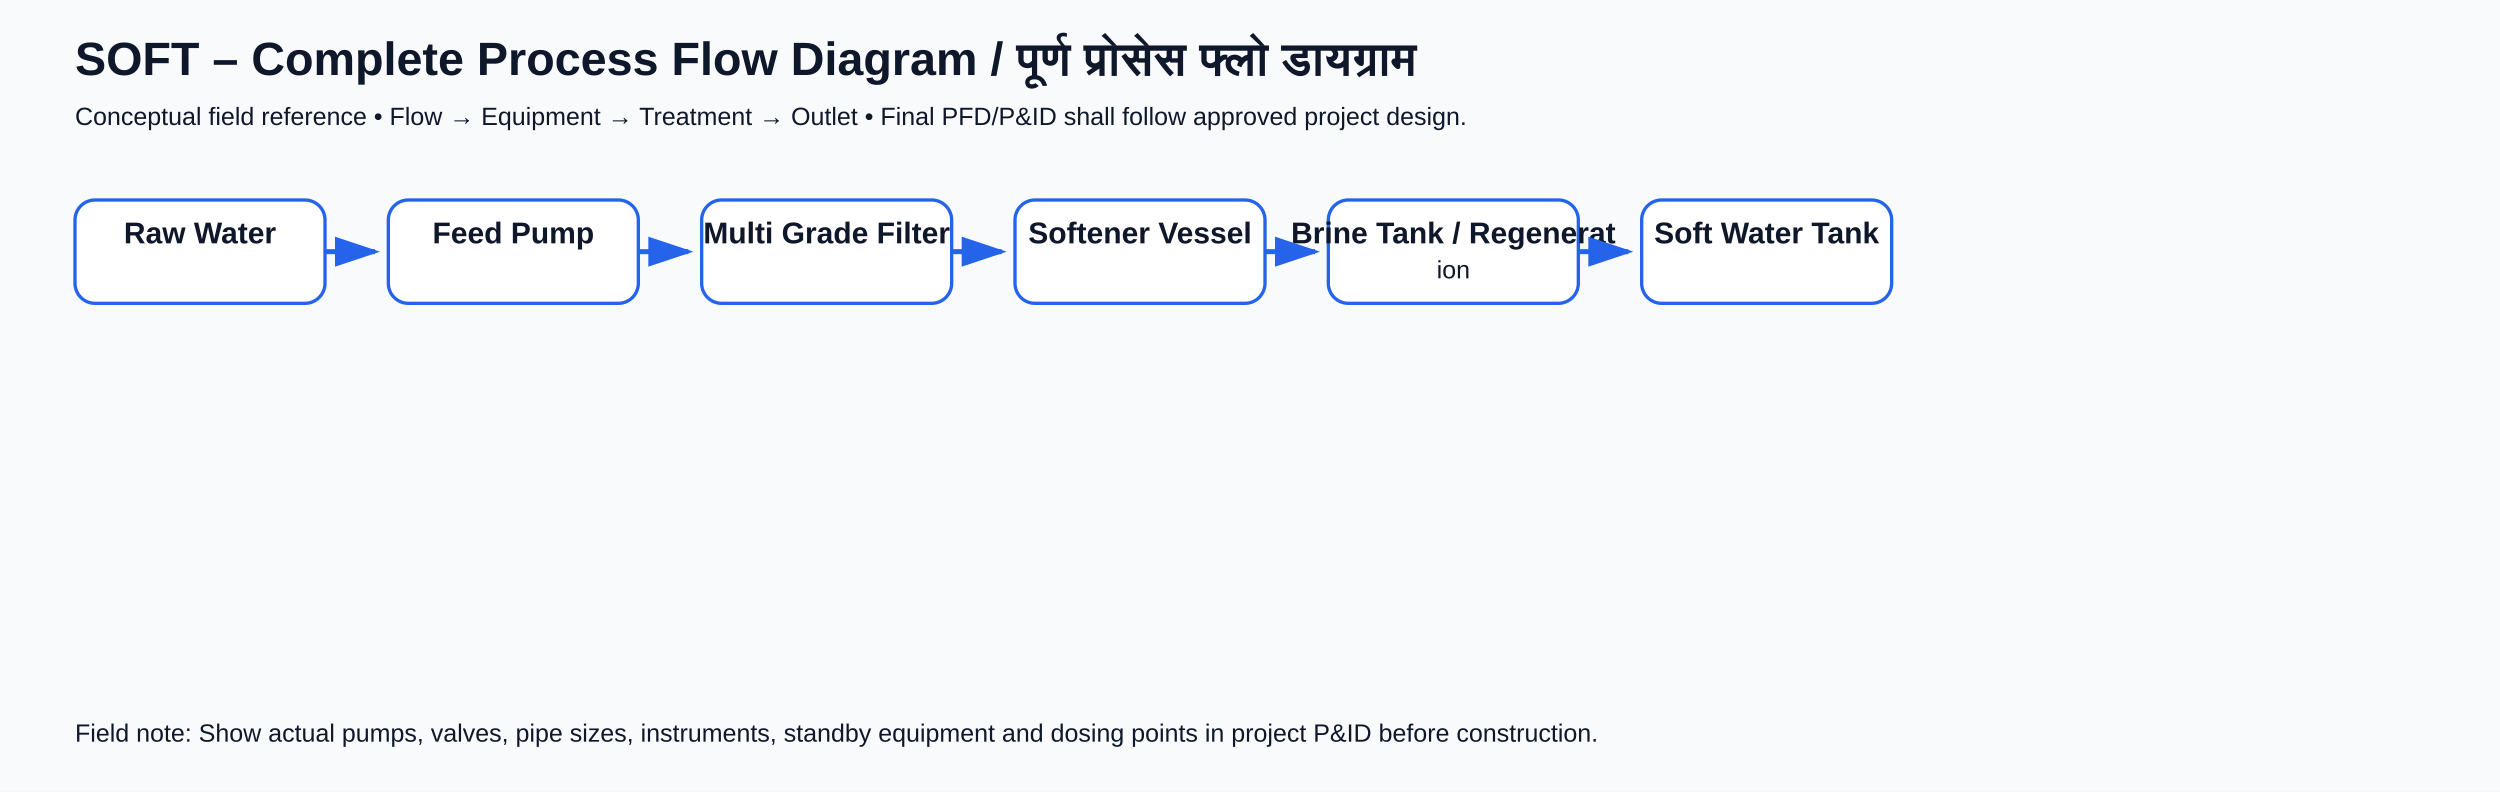
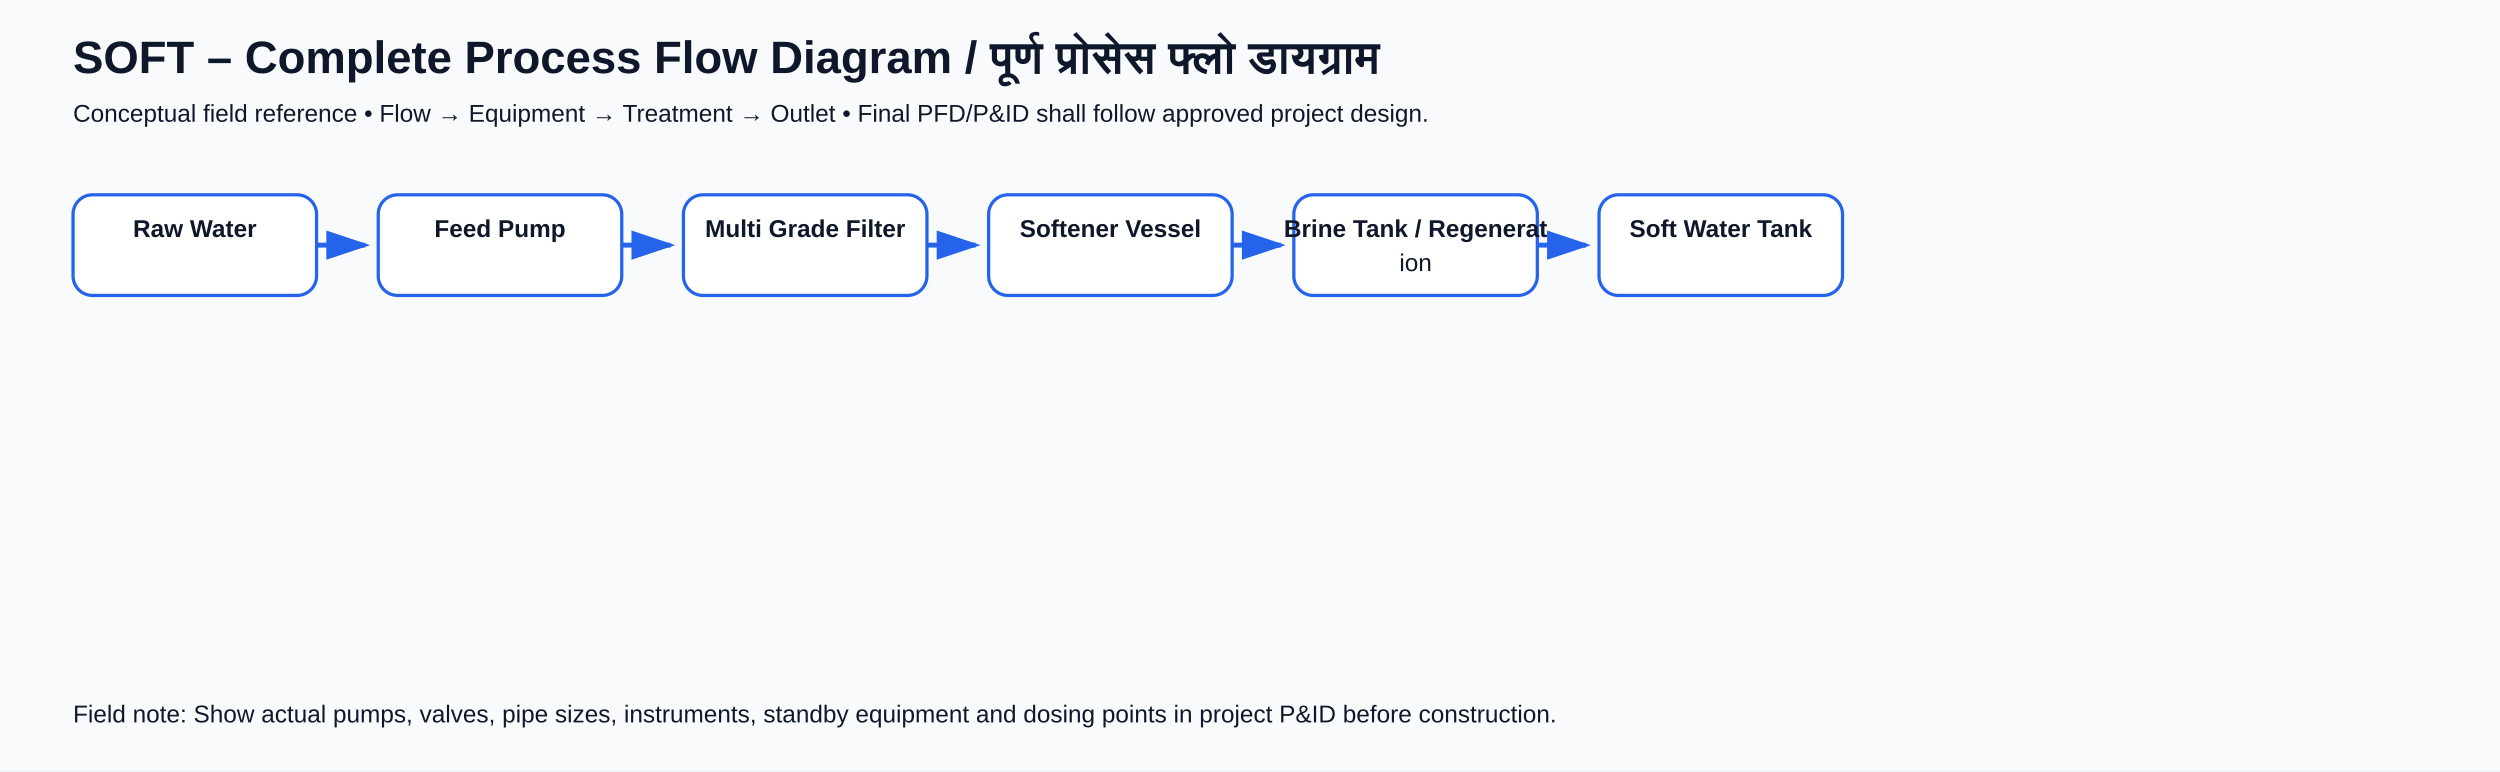
- <svg xmlns="http://www.w3.org/2000/svg" width="1500" height="475" viewBox="0 0 1500 475">
+ <svg xmlns="http://www.w3.org/2000/svg" width="1540" height="475" viewBox="0 0 1540 475">
  <defs>
    <marker id="a" markerWidth="10" markerHeight="10" refX="8" refY="3" orient="auto">
      <path d="M0,0 L0,6 L9,3 z" fill="#2563eb" />
    </marker>
-     <style>.t{font-family:Arial,sans-serif;fill:#0f172a}.b{fill:#fff;stroke:#2563eb;stroke-width:2}.l{stroke:#2563eb;stroke-width:3;fill:none;marker-end:url(#a)}.s{font-size:18px;font-weight:700}.n{font-size:15px}.h{font-size:28px;font-weight:700}</style>
+     <style>.t{font-family:Arial,sans-serif;fill:#0f172a}.b{fill:#fff;stroke:#2563eb;stroke-width:2}.l{stroke:#2563eb;stroke-width:3;fill:none;marker-end:url(#a)}.s{font-size:15px;font-weight:700}.n{font-size:15px}.h{font-size:28px;font-weight:700}</style>
  </defs>
  <rect width="100%" height="100%" fill="#f8fafc" />
  <text class="t h" x="45" y="45">SOFT – Complete Process Flow Diagram / पूर्ण प्रोसेस फ्लो डायग्राम</text>
  <text class="t n" x="45" y="75">Conceptual field reference • Flow → Equipment → Treatment → Outlet • Final PFD/P&amp;ID shall follow approved project design.</text>
  <rect class="b" x="45" y="120" rx="12" width="150" height="62" />
  <text class="t s" text-anchor="middle" x="120.0" y="146">Raw Water</text>
  <rect class="b" x="233" y="120" rx="12" width="150" height="62" />
  <text class="t s" text-anchor="middle" x="308.0" y="146">Feed Pump</text>
  <rect class="b" x="421" y="120" rx="12" width="150" height="62" />
  <text class="t s" text-anchor="middle" x="496.0" y="146">Multi Grade Filter</text>
  <rect class="b" x="609" y="120" rx="12" width="150" height="62" />
  <text class="t s" text-anchor="middle" x="684.0" y="146">Softener Vessel</text>
  <rect class="b" x="797" y="120" rx="12" width="150" height="62" />
  <text class="t s" text-anchor="middle" x="872.0" y="146">Brine Tank / Regenerat</text>
  <text class="t n" text-anchor="middle" x="872.0" y="167">ion</text>
  <rect class="b" x="985" y="120" rx="12" width="150" height="62" />
  <text class="t s" text-anchor="middle" x="1060.0" y="146">Soft Water Tank</text>
  <path class="l" d="M195,151.0 L225,151.0" />
  <path class="l" d="M383,151.0 L413,151.0" />
  <path class="l" d="M571,151.0 L601,151.0" />
  <path class="l" d="M759,151.0 L789,151.0" />
  <path class="l" d="M947,151.0 L977,151.0" />
  <text class="t n" x="45" y="445">Field note: Show actual pumps, valves, pipe sizes, instruments, standby equipment and dosing points in project P&amp;ID before construction.</text>
</svg>
